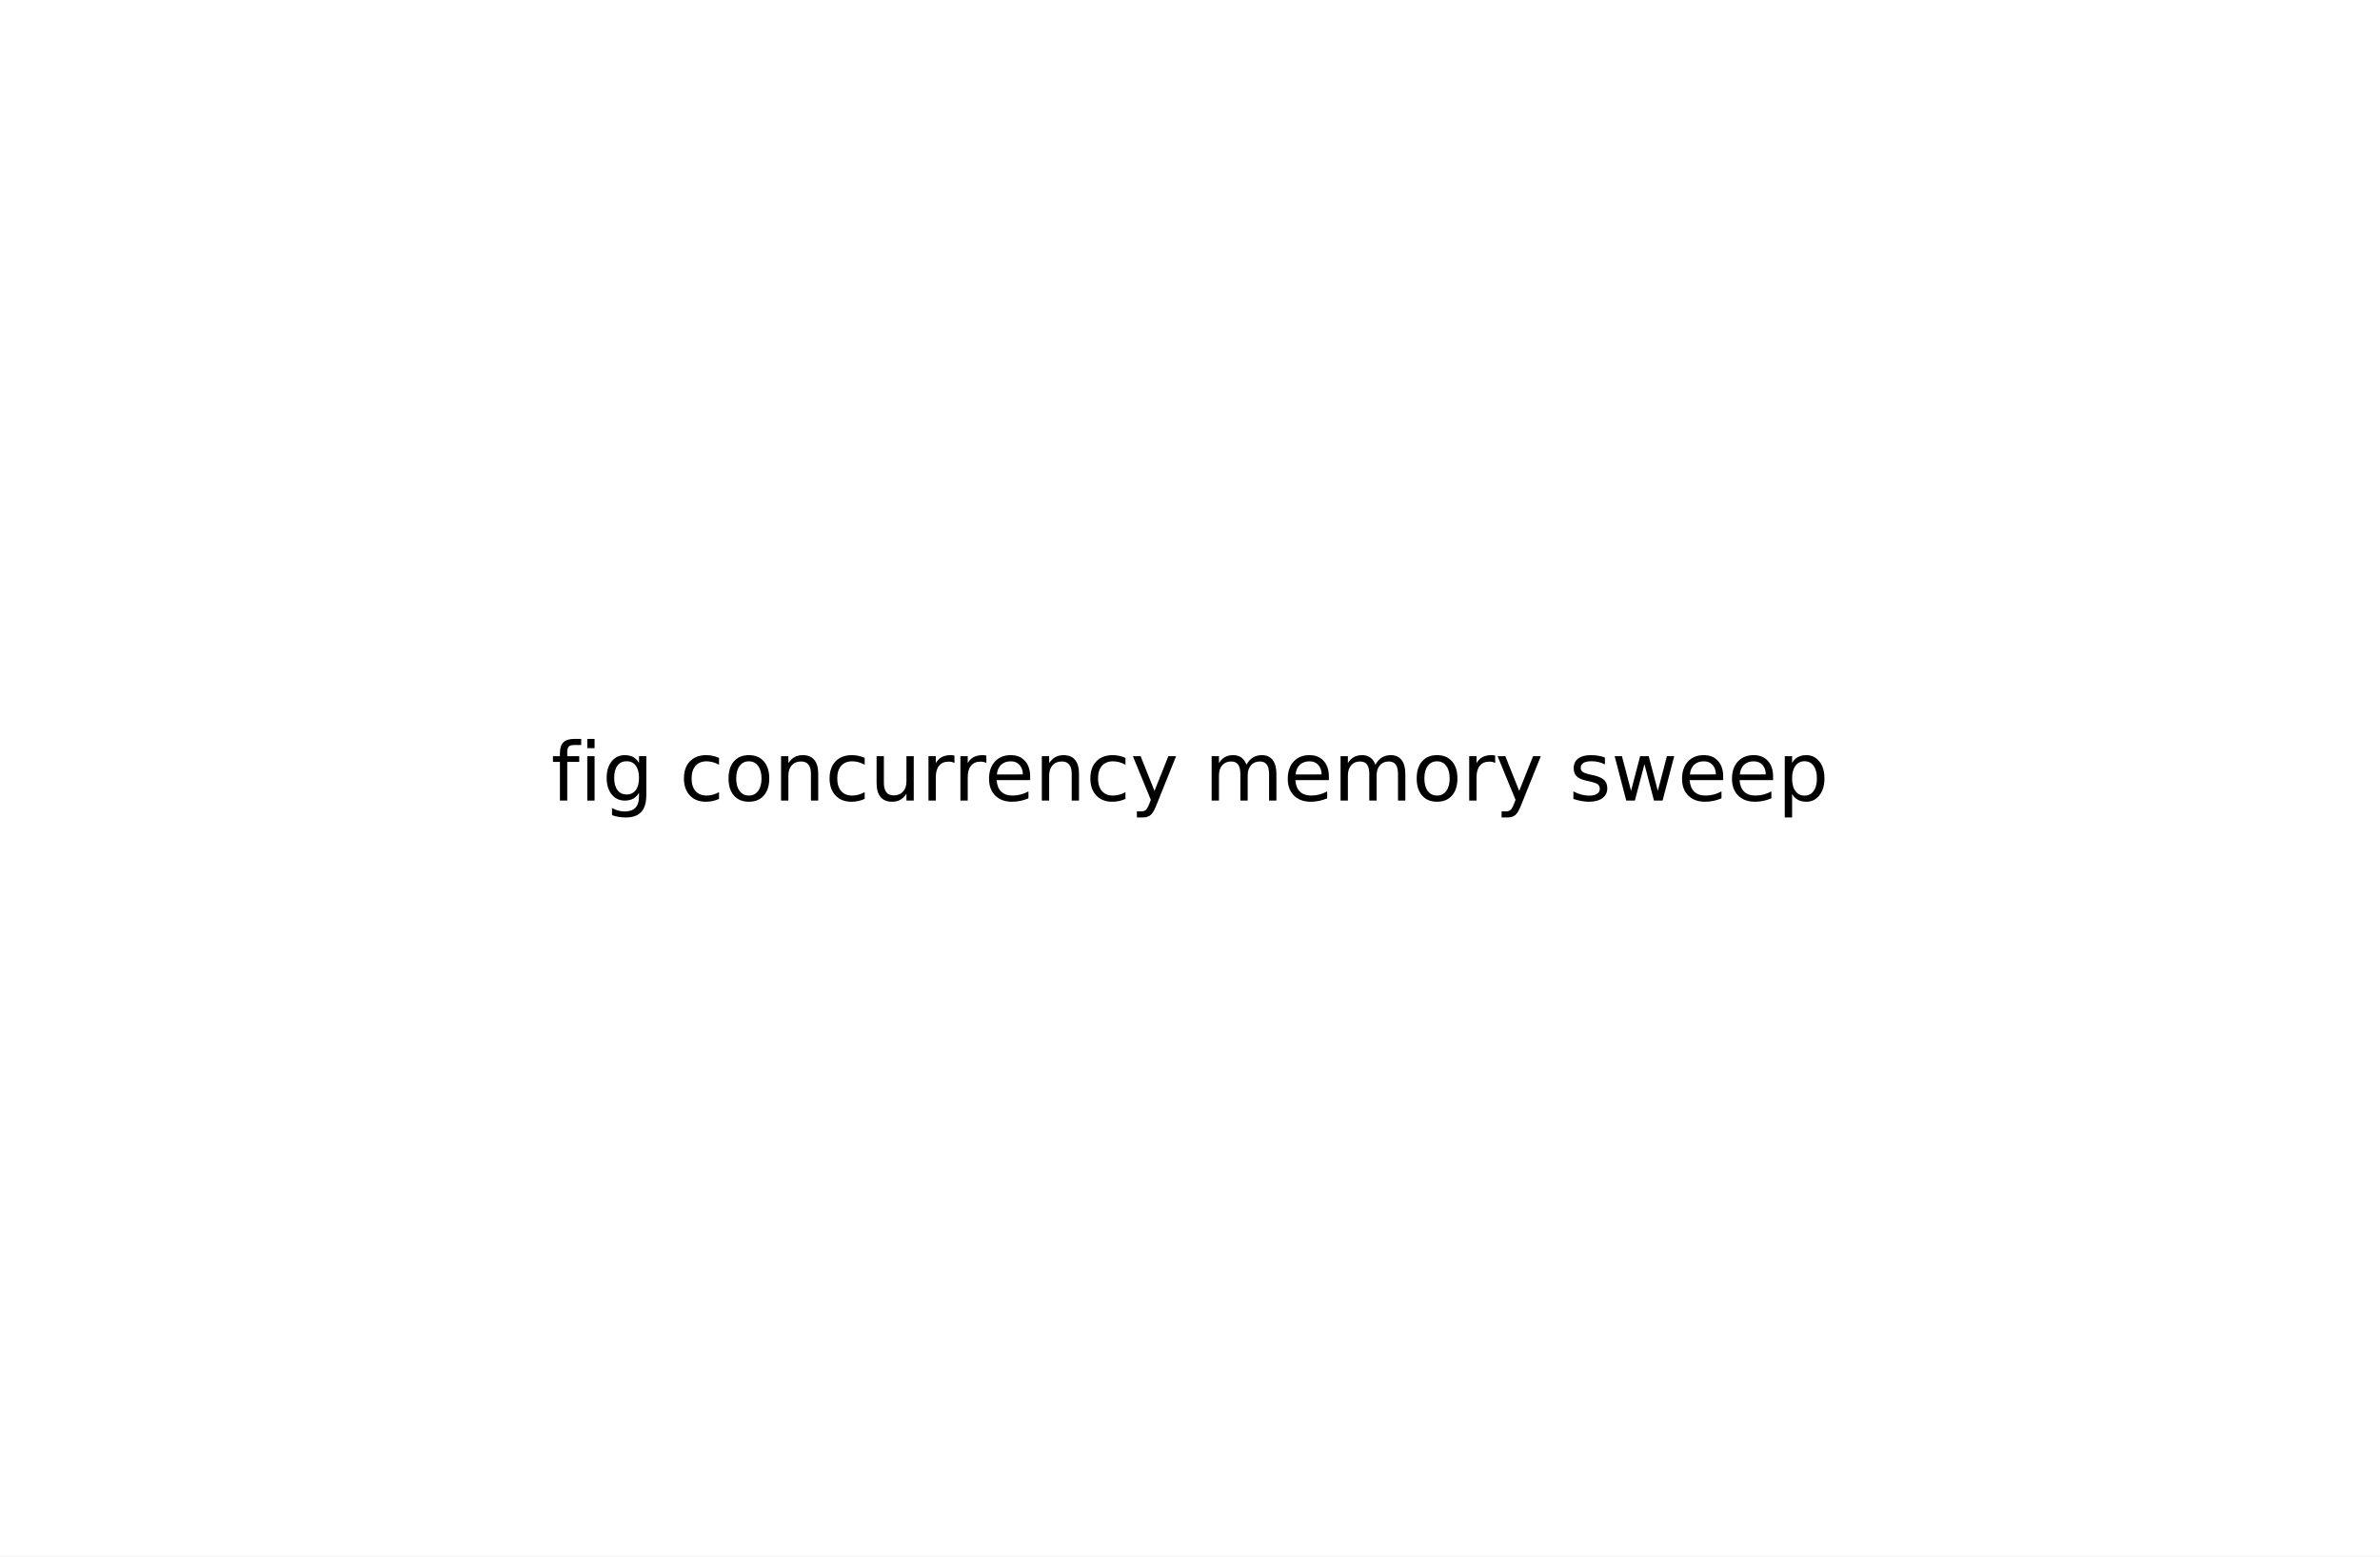
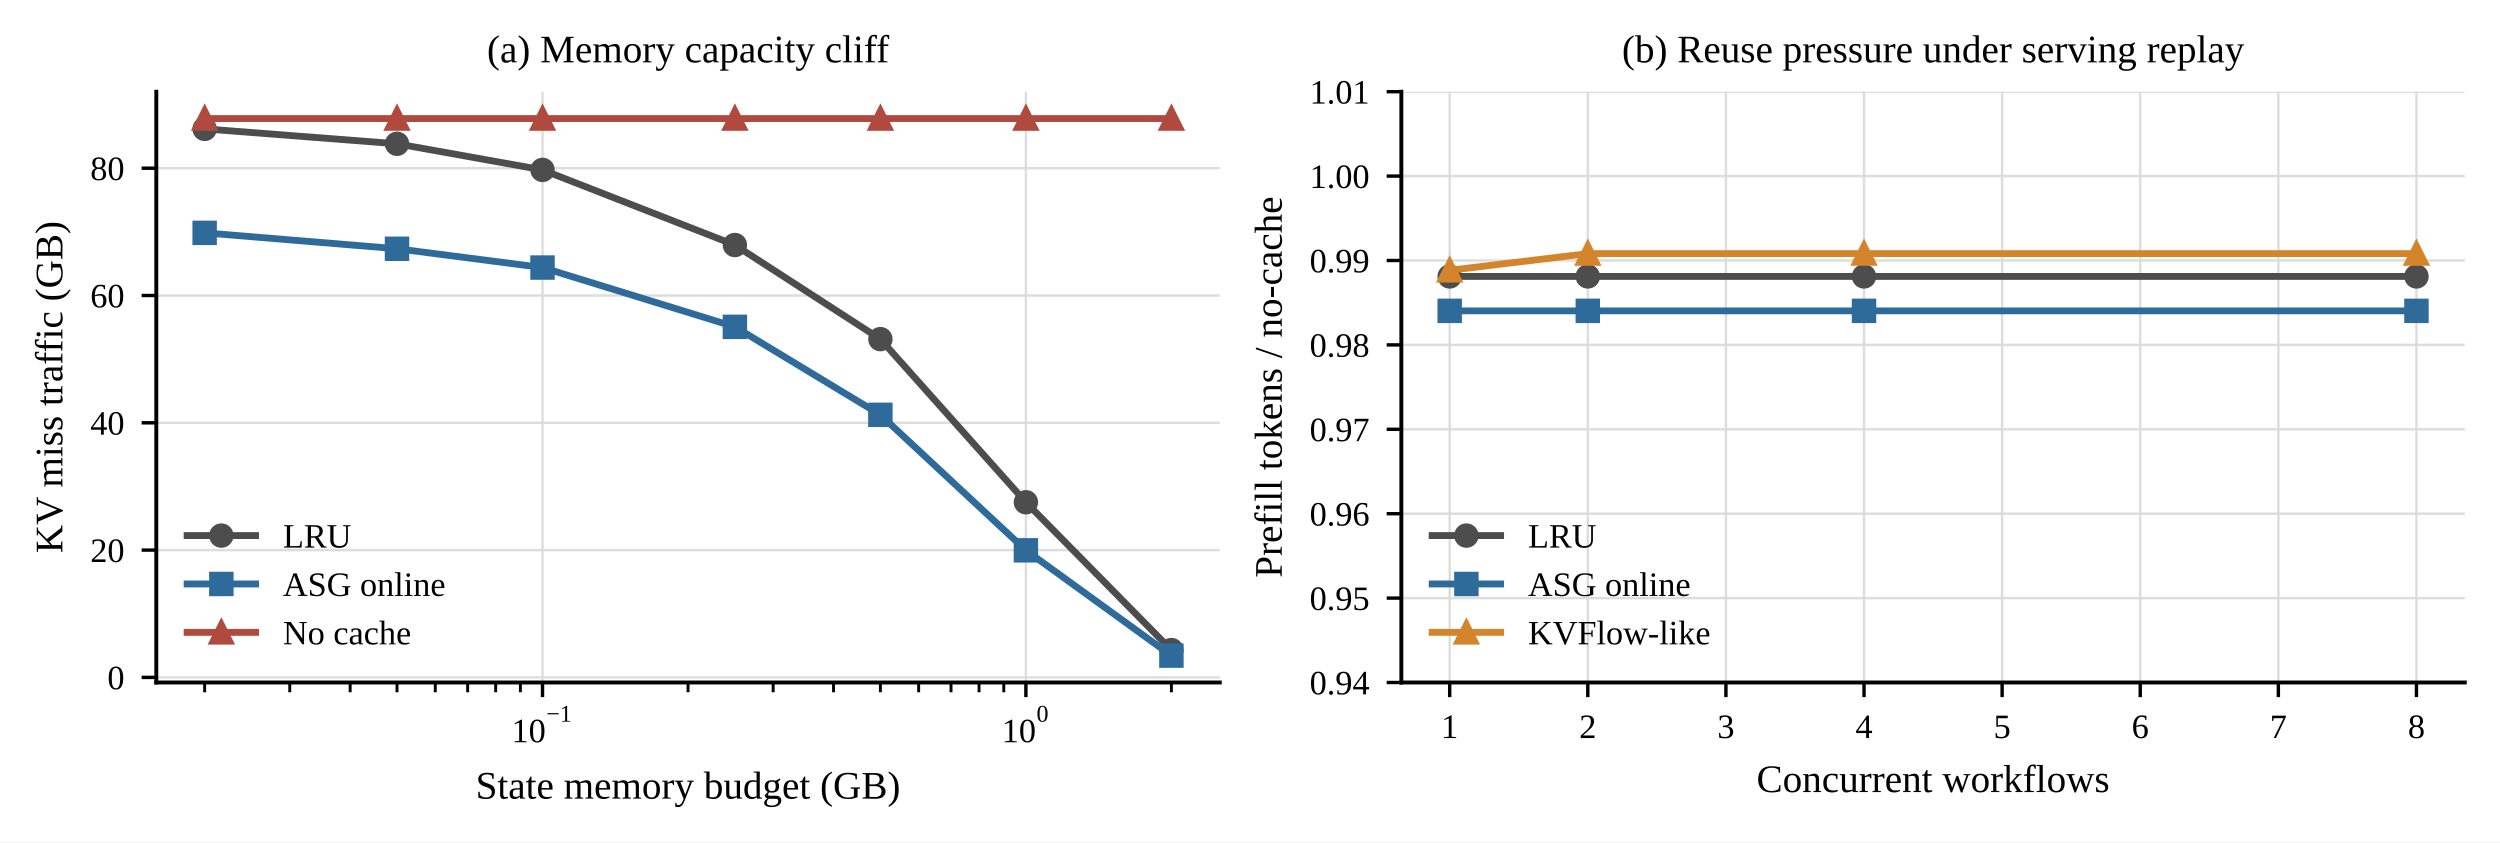
- <svg xmlns="http://www.w3.org/2000/svg" xmlns:xlink="http://www.w3.org/1999/xlink" width="293.4pt" height="191.808pt" viewBox="0 0 293.4 191.808" version="1.1">
+ <svg xmlns="http://www.w3.org/2000/svg" xmlns:xlink="http://www.w3.org/1999/xlink" width="511.276pt" height="172.256pt" viewBox="0 0 511.276 172.256" version="1.1">
  <defs>
    <style type="text/css">*{stroke-linejoin: round; stroke-linecap: butt}</style>
  </defs>
  <g id="figure_1">
    <g id="patch_1">
-       <path d="M 0 191.808 L 293.4 191.808 L 293.4 0 L 0 0 z " style="fill: #ffffff" />
+       <path d="M 0 172.256  L 511.276 172.256  L 511.276 0  L 0 0  z " style="fill: #ffffff" />
    </g>
    <g id="axes_1">
-       <g id="text_1">
-         <g transform="translate(67.93672 98.66338) scale(0.1 -0.1)">
-           <defs>
-             <path id="DejaVuSans-66" d="M 2375 4863 L 2375 4384 L 1825 4384 Q 1516 4384 1395 4259 Q 1275 4134 1275 3809 L 1275 3500 L 2222 3500 L 2222 3053 L 1275 3053 L 1275 0 L 697 0 L 697 3053 L 147 3053 L 147 3500 L 697 3500 L 697 3744 Q 697 4328 969 4595 Q 1241 4863 1831 4863 L 2375 4863 z " transform="scale(0.015625)" />
-             <path id="DejaVuSans-69" d="M 603 3500 L 1178 3500 L 1178 0 L 603 0 L 603 3500 z M 603 4863 L 1178 4863 L 1178 4134 L 603 4134 L 603 4863 z " transform="scale(0.015625)" />
-             <path id="DejaVuSans-67" d="M 2906 1791 Q 2906 2416 2648 2759 Q 2391 3103 1925 3103 Q 1463 3103 1205 2759 Q 947 2416 947 1791 Q 947 1169 1205 825 Q 1463 481 1925 481 Q 2391 481 2648 825 Q 2906 1169 2906 1791 z M 3481 434 Q 3481 -459 3084 -895 Q 2688 -1331 1869 -1331 Q 1566 -1331 1297 -1286 Q 1028 -1241 775 -1147 L 775 -588 Q 1028 -725 1275 -790 Q 1522 -856 1778 -856 Q 2344 -856 2625 -561 Q 2906 -266 2906 331 L 2906 616 Q 2728 306 2450 153 Q 2172 0 1784 0 Q 1141 0 747 490 Q 353 981 353 1791 Q 353 2603 747 3093 Q 1141 3584 1784 3584 Q 2172 3584 2450 3431 Q 2728 3278 2906 2969 L 2906 3500 L 3481 3500 L 3481 434 z " transform="scale(0.015625)" />
-             <path id="DejaVuSans-20" transform="scale(0.015625)" />
-             <path id="DejaVuSans-63" d="M 3122 3366 L 3122 2828 Q 2878 2963 2633 3030 Q 2388 3097 2138 3097 Q 1578 3097 1268 2742 Q 959 2388 959 1747 Q 959 1106 1268 751 Q 1578 397 2138 397 Q 2388 397 2633 464 Q 2878 531 3122 666 L 3122 134 Q 2881 22 2623 -34 Q 2366 -91 2075 -91 Q 1284 -91 818 406 Q 353 903 353 1747 Q 353 2603 823 3093 Q 1294 3584 2113 3584 Q 2378 3584 2631 3529 Q 2884 3475 3122 3366 z " transform="scale(0.015625)" />
-             <path id="DejaVuSans-6f" d="M 1959 3097 Q 1497 3097 1228 2736 Q 959 2375 959 1747 Q 959 1119 1226 758 Q 1494 397 1959 397 Q 2419 397 2687 759 Q 2956 1122 2956 1747 Q 2956 2369 2687 2733 Q 2419 3097 1959 3097 z M 1959 3584 Q 2709 3584 3137 3096 Q 3566 2609 3566 1747 Q 3566 888 3137 398 Q 2709 -91 1959 -91 Q 1206 -91 779 398 Q 353 888 353 1747 Q 353 2609 779 3096 Q 1206 3584 1959 3584 z " transform="scale(0.015625)" />
-             <path id="DejaVuSans-6e" d="M 3513 2113 L 3513 0 L 2938 0 L 2938 2094 Q 2938 2591 2744 2837 Q 2550 3084 2163 3084 Q 1697 3084 1428 2787 Q 1159 2491 1159 1978 L 1159 0 L 581 0 L 581 3500 L 1159 3500 L 1159 2956 Q 1366 3272 1645 3428 Q 1925 3584 2291 3584 Q 2894 3584 3203 3211 Q 3513 2838 3513 2113 z " transform="scale(0.015625)" />
-             <path id="DejaVuSans-75" d="M 544 1381 L 544 3500 L 1119 3500 L 1119 1403 Q 1119 906 1312 657 Q 1506 409 1894 409 Q 2359 409 2629 706 Q 2900 1003 2900 1516 L 2900 3500 L 3475 3500 L 3475 0 L 2900 0 L 2900 538 Q 2691 219 2414 64 Q 2138 -91 1772 -91 Q 1169 -91 856 284 Q 544 659 544 1381 z M 1991 3584 L 1991 3584 z " transform="scale(0.015625)" />
-             <path id="DejaVuSans-72" d="M 2631 2963 Q 2534 3019 2420 3045 Q 2306 3072 2169 3072 Q 1681 3072 1420 2755 Q 1159 2438 1159 1844 L 1159 0 L 581 0 L 581 3500 L 1159 3500 L 1159 2956 Q 1341 3275 1631 3429 Q 1922 3584 2338 3584 Q 2397 3584 2469 3576 Q 2541 3569 2628 3553 L 2631 2963 z " transform="scale(0.015625)" />
-             <path id="DejaVuSans-65" d="M 3597 1894 L 3597 1613 L 953 1613 Q 991 1019 1311 708 Q 1631 397 2203 397 Q 2534 397 2845 478 Q 3156 559 3463 722 L 3463 178 Q 3153 47 2828 -22 Q 2503 -91 2169 -91 Q 1331 -91 842 396 Q 353 884 353 1716 Q 353 2575 817 3079 Q 1281 3584 2069 3584 Q 2775 3584 3186 3129 Q 3597 2675 3597 1894 z M 3022 2063 Q 3016 2534 2758 2815 Q 2500 3097 2075 3097 Q 1594 3097 1305 2825 Q 1016 2553 972 2059 L 3022 2063 z " transform="scale(0.015625)" />
-             <path id="DejaVuSans-79" d="M 2059 -325 Q 1816 -950 1584 -1140 Q 1353 -1331 966 -1331 L 506 -1331 L 506 -850 L 844 -850 Q 1081 -850 1212 -737 Q 1344 -625 1503 -206 L 1606 56 L 191 3500 L 800 3500 L 1894 763 L 2988 3500 L 3597 3500 L 2059 -325 z " transform="scale(0.015625)" />
-             <path id="DejaVuSans-6d" d="M 3328 2828 Q 3544 3216 3844 3400 Q 4144 3584 4550 3584 Q 5097 3584 5394 3201 Q 5691 2819 5691 2113 L 5691 0 L 5113 0 L 5113 2094 Q 5113 2597 4934 2840 Q 4756 3084 4391 3084 Q 3944 3084 3684 2787 Q 3425 2491 3425 1978 L 3425 0 L 2847 0 L 2847 2094 Q 2847 2600 2669 2842 Q 2491 3084 2119 3084 Q 1678 3084 1418 2786 Q 1159 2488 1159 1978 L 1159 0 L 581 0 L 581 3500 L 1159 3500 L 1159 2956 Q 1356 3278 1631 3431 Q 1906 3584 2284 3584 Q 2666 3584 2933 3390 Q 3200 3197 3328 2828 z " transform="scale(0.015625)" />
-             <path id="DejaVuSans-73" d="M 2834 3397 L 2834 2853 Q 2591 2978 2328 3040 Q 2066 3103 1784 3103 Q 1356 3103 1142 2972 Q 928 2841 928 2578 Q 928 2378 1081 2264 Q 1234 2150 1697 2047 L 1894 2003 Q 2506 1872 2764 1633 Q 3022 1394 3022 966 Q 3022 478 2636 193 Q 2250 -91 1575 -91 Q 1294 -91 989 -36 Q 684 19 347 128 L 347 722 Q 666 556 975 473 Q 1284 391 1588 391 Q 1994 391 2212 530 Q 2431 669 2431 922 Q 2431 1156 2273 1281 Q 2116 1406 1581 1522 L 1381 1569 Q 847 1681 609 1914 Q 372 2147 372 2553 Q 372 3047 722 3315 Q 1072 3584 1716 3584 Q 2034 3584 2315 3537 Q 2597 3491 2834 3397 z " transform="scale(0.015625)" />
-             <path id="DejaVuSans-77" d="M 269 3500 L 844 3500 L 1563 769 L 2278 3500 L 2956 3500 L 3675 769 L 4391 3500 L 4966 3500 L 4050 0 L 3372 0 L 2619 2869 L 1863 0 L 1184 0 L 269 3500 z " transform="scale(0.015625)" />
-             <path id="DejaVuSans-70" d="M 1159 525 L 1159 -1331 L 581 -1331 L 581 3500 L 1159 3500 L 1159 2969 Q 1341 3281 1617 3432 Q 1894 3584 2278 3584 Q 2916 3584 3314 3078 Q 3713 2572 3713 1747 Q 3713 922 3314 415 Q 2916 -91 2278 -91 Q 1894 -91 1617 61 Q 1341 213 1159 525 z M 3116 1747 Q 3116 2381 2855 2742 Q 2594 3103 2138 3103 Q 1681 3103 1420 2742 Q 1159 2381 1159 1747 Q 1159 1113 1420 752 Q 1681 391 2138 391 Q 2594 391 2855 752 Q 3116 1113 3116 1747 z " transform="scale(0.015625)" />
-           </defs>
-           <use xlink:href="#DejaVuSans-66" />
-           <use xlink:href="#DejaVuSans-69" x="35.205" />
-           <use xlink:href="#DejaVuSans-67" x="62.988" />
-           <use xlink:href="#DejaVuSans-20" x="126.465" />
-           <use xlink:href="#DejaVuSans-63" x="158.252" />
-           <use xlink:href="#DejaVuSans-6f" x="213.232" />
-           <use xlink:href="#DejaVuSans-6e" x="274.414" />
-           <use xlink:href="#DejaVuSans-63" x="337.793" />
-           <use xlink:href="#DejaVuSans-75" x="392.773" />
-           <use xlink:href="#DejaVuSans-72" x="456.152" />
-           <use xlink:href="#DejaVuSans-72" x="495.516" />
-           <use xlink:href="#DejaVuSans-65" x="534.379" />
-           <use xlink:href="#DejaVuSans-6e" x="595.902" />
-           <use xlink:href="#DejaVuSans-63" x="659.281" />
-           <use xlink:href="#DejaVuSans-79" x="714.262" />
-           <use xlink:href="#DejaVuSans-20" x="773.441" />
-           <use xlink:href="#DejaVuSans-6d" x="805.229" />
-           <use xlink:href="#DejaVuSans-65" x="902.641" />
-           <use xlink:href="#DejaVuSans-6d" x="964.164" />
-           <use xlink:href="#DejaVuSans-6f" x="1061.576" />
-           <use xlink:href="#DejaVuSans-72" x="1122.758" />
-           <use xlink:href="#DejaVuSans-79" x="1163.871" />
-           <use xlink:href="#DejaVuSans-20" x="1223.051" />
-           <use xlink:href="#DejaVuSans-73" x="1254.838" />
-           <use xlink:href="#DejaVuSans-77" x="1306.938" />
-           <use xlink:href="#DejaVuSans-65" x="1388.725" />
-           <use xlink:href="#DejaVuSans-65" x="1450.248" />
-           <use xlink:href="#DejaVuSans-70" x="1511.771" />
+       <g id="patch_2">
+         <path d="M 31.966 139.575  L 249.451 139.575  L 249.451 18.755  L 31.966 18.755  z " style="fill: #ffffff" />
+       </g>
+       <g id="matplotlib.axis_1">
+         <g id="xtick_1">
+           <g id="line2d_1">
+             <path d="M 110.95 139.575  L 110.95 18.755  " clip-path="url(#p2653dfbec0)" style="fill: none; stroke: #d9d9d9; stroke-opacity: 0.9; stroke-width: 0.5; stroke-linecap: square" />
+           </g>
+           <g id="line2d_2">
+             <defs>
+               <path id="m1773fa5c5c" d="M 0 0  L 0 3  " style="stroke: #000000; stroke-width: 0.7" />
+             </defs>
+             <g>
+               <use xlink:href="#m1773fa5c5c" x="110.95" y="139.575" style="stroke: #000000; stroke-width: 0.7" />
+             </g>
+           </g>
+           <g id="text_1">
+             <g transform="translate(104.6149 152.2778)">
+               <text>
+                 <tspan style="font: 7px 'Times New Roman'" x="0 3.5" y="-0.478">10</tspan>
+                 <tspan style="font: 4.9px 'Times New Roman'" x="7.105 9.869" y="-4.686">−1</tspan>
+               </text>
+             </g>
+           </g>
+         </g>
+         <g id="xtick_2">
+           <g id="line2d_3">
+             <path d="M 209.807 139.575  L 209.807 18.755  " clip-path="url(#p2653dfbec0)" style="fill: none; stroke: #d9d9d9; stroke-opacity: 0.9; stroke-width: 0.5; stroke-linecap: square" />
+           </g>
+           <g id="line2d_4">
+             <g>
+               <use xlink:href="#m1773fa5c5c" x="209.807" y="139.575" style="stroke: #000000; stroke-width: 0.7" />
+             </g>
+           </g>
+           <g id="text_2">
+             <g transform="translate(204.8717 152.2778)">
+               <text>
+                 <tspan style="font: 7px 'Times New Roman'" x="0 3.5" y="-0.478">10</tspan>
+                 <tspan style="font: 4.9px 'Times New Roman'" x="7.105" y="-4.686">0</tspan>
+               </text>
+             </g>
+           </g>
+         </g>
+         <g id="xtick_3">
+           <g id="line2d_5">
+             <defs>
+               <path id="mc9953876c4" d="M 0 0  L 0 2  " style="stroke: #000000; stroke-width: 0.6" />
+             </defs>
+             <g>
+               <use xlink:href="#mc9953876c4" x="41.852" y="139.575" style="stroke: #000000; stroke-width: 0.6" />
+             </g>
+           </g>
+         </g>
+         <g id="xtick_4">
+           <g id="line2d_6">
+             <g>
+               <use xlink:href="#mc9953876c4" x="59.26" y="139.575" style="stroke: #000000; stroke-width: 0.6" />
+             </g>
+           </g>
+         </g>
+         <g id="xtick_5">
+           <g id="line2d_7">
+             <g>
+               <use xlink:href="#mc9953876c4" x="71.611" y="139.575" style="stroke: #000000; stroke-width: 0.6" />
+             </g>
+           </g>
+         </g>
+         <g id="xtick_6">
+           <g id="line2d_8">
+             <g>
+               <use xlink:href="#mc9953876c4" x="81.191" y="139.575" style="stroke: #000000; stroke-width: 0.6" />
+             </g>
+           </g>
+         </g>
+         <g id="xtick_7">
+           <g id="line2d_9">
+             <g>
+               <use xlink:href="#mc9953876c4" x="89.019" y="139.575" style="stroke: #000000; stroke-width: 0.6" />
+             </g>
+           </g>
+         </g>
+         <g id="xtick_8">
+           <g id="line2d_10">
+             <g>
+               <use xlink:href="#mc9953876c4" x="95.637" y="139.575" style="stroke: #000000; stroke-width: 0.6" />
+             </g>
+           </g>
+         </g>
+         <g id="xtick_9">
+           <g id="line2d_11">
+             <g>
+               <use xlink:href="#mc9953876c4" x="101.37" y="139.575" style="stroke: #000000; stroke-width: 0.6" />
+             </g>
+           </g>
+         </g>
+         <g id="xtick_10">
+           <g id="line2d_12">
+             <g>
+               <use xlink:href="#mc9953876c4" x="106.426" y="139.575" style="stroke: #000000; stroke-width: 0.6" />
+             </g>
+           </g>
+         </g>
+         <g id="xtick_11">
+           <g id="line2d_13">
+             <g>
+               <use xlink:href="#mc9953876c4" x="140.709" y="139.575" style="stroke: #000000; stroke-width: 0.6" />
+             </g>
+           </g>
+         </g>
+         <g id="xtick_12">
+           <g id="line2d_14">
+             <g>
+               <use xlink:href="#mc9953876c4" x="158.117" y="139.575" style="stroke: #000000; stroke-width: 0.6" />
+             </g>
+           </g>
+         </g>
+         <g id="xtick_13">
+           <g id="line2d_15">
+             <g>
+               <use xlink:href="#mc9953876c4" x="170.468" y="139.575" style="stroke: #000000; stroke-width: 0.6" />
+             </g>
+           </g>
+         </g>
+         <g id="xtick_14">
+           <g id="line2d_16">
+             <g>
+               <use xlink:href="#mc9953876c4" x="180.048" y="139.575" style="stroke: #000000; stroke-width: 0.6" />
+             </g>
+           </g>
+         </g>
+         <g id="xtick_15">
+           <g id="line2d_17">
+             <g>
+               <use xlink:href="#mc9953876c4" x="187.875" y="139.575" style="stroke: #000000; stroke-width: 0.6" />
+             </g>
+           </g>
+         </g>
+         <g id="xtick_16">
+           <g id="line2d_18">
+             <g>
+               <use xlink:href="#mc9953876c4" x="194.494" y="139.575" style="stroke: #000000; stroke-width: 0.6" />
+             </g>
+           </g>
+         </g>
+         <g id="xtick_17">
+           <g id="line2d_19">
+             <g>
+               <use xlink:href="#mc9953876c4" x="200.226" y="139.575" style="stroke: #000000; stroke-width: 0.6" />
+             </g>
+           </g>
+         </g>
+         <g id="xtick_18">
+           <g id="line2d_20">
+             <g>
+               <use xlink:href="#mc9953876c4" x="205.283" y="139.575" style="stroke: #000000; stroke-width: 0.6" />
+             </g>
+           </g>
+         </g>
+         <g id="xtick_19">
+           <g id="line2d_21">
+             <g>
+               <use xlink:href="#mc9953876c4" x="239.566" y="139.575" style="stroke: #000000; stroke-width: 0.6" />
+             </g>
+           </g>
+         </g>
+         <g id="text_3">
+           <text style="font: 8px 'Times New Roman', 'Times', 'DejaVu Serif', serif; text-anchor: middle" x="140.709" y="163.33" transform="rotate(-0 140.7088 163.3301)">State memory budget (GB)</text>
+         </g>
+       </g>
+       <g id="matplotlib.axis_2">
+         <g id="ytick_1">
+           <g id="line2d_22">
+             <path d="M 31.966 138.537  L 249.451 138.537  " clip-path="url(#p2653dfbec0)" style="fill: none; stroke: #d9d9d9; stroke-opacity: 0.9; stroke-width: 0.5; stroke-linecap: square" />
+           </g>
+           <g id="line2d_23">
+             <defs>
+               <path id="m19432cf239" d="M 0 0  L -3 0  " style="stroke: #000000; stroke-width: 0.7" />
+             </defs>
+             <g>
+               <use xlink:href="#m19432cf239" x="31.966" y="138.537" style="stroke: #000000; stroke-width: 0.7" />
+             </g>
+           </g>
+           <g id="text_4">
+             <text style="font: 7px 'Times New Roman', 'Times', 'DejaVu Serif', serif; text-anchor: end" x="25.466" y="140.968" transform="rotate(-0 25.46625 140.9675)">0</text>
+           </g>
+         </g>
+         <g id="ytick_2">
+           <g id="line2d_24">
+             <path d="M 31.966 112.502  L 249.451 112.502  " clip-path="url(#p2653dfbec0)" style="fill: none; stroke: #d9d9d9; stroke-opacity: 0.9; stroke-width: 0.5; stroke-linecap: square" />
+           </g>
+           <g id="line2d_25">
+             <g>
+               <use xlink:href="#m19432cf239" x="31.966" y="112.502" style="stroke: #000000; stroke-width: 0.7" />
+             </g>
+           </g>
+           <g id="text_5">
+             <text style="font: 7px 'Times New Roman', 'Times', 'DejaVu Serif', serif; text-anchor: end" x="25.466" y="114.933" transform="rotate(-0 25.46625 114.9326)">20</text>
+           </g>
+         </g>
+         <g id="ytick_3">
+           <g id="line2d_26">
+             <path d="M 31.966 86.467  L 249.451 86.467  " clip-path="url(#p2653dfbec0)" style="fill: none; stroke: #d9d9d9; stroke-opacity: 0.9; stroke-width: 0.5; stroke-linecap: square" />
+           </g>
+           <g id="line2d_27">
+             <g>
+               <use xlink:href="#m19432cf239" x="31.966" y="86.467" style="stroke: #000000; stroke-width: 0.7" />
+             </g>
+           </g>
+           <g id="text_6">
+             <text style="font: 7px 'Times New Roman', 'Times', 'DejaVu Serif', serif; text-anchor: end" x="25.466" y="88.898" transform="rotate(-0 25.46625 88.89771)">40</text>
+           </g>
+         </g>
+         <g id="ytick_4">
+           <g id="line2d_28">
+             <path d="M 31.966 60.432  L 249.451 60.432  " clip-path="url(#p2653dfbec0)" style="fill: none; stroke: #d9d9d9; stroke-opacity: 0.9; stroke-width: 0.5; stroke-linecap: square" />
+           </g>
+           <g id="line2d_29">
+             <g>
+               <use xlink:href="#m19432cf239" x="31.966" y="60.432" style="stroke: #000000; stroke-width: 0.7" />
+             </g>
+           </g>
+           <g id="text_7">
+             <text style="font: 7px 'Times New Roman', 'Times', 'DejaVu Serif', serif; text-anchor: end" x="25.466" y="62.863" transform="rotate(-0 25.46625 62.86279)">60</text>
+           </g>
+         </g>
+         <g id="ytick_5">
+           <g id="line2d_30">
+             <path d="M 31.966 34.398  L 249.451 34.398  " clip-path="url(#p2653dfbec0)" style="fill: none; stroke: #d9d9d9; stroke-opacity: 0.9; stroke-width: 0.5; stroke-linecap: square" />
+           </g>
+           <g id="line2d_31">
+             <g>
+               <use xlink:href="#m19432cf239" x="31.966" y="34.398" style="stroke: #000000; stroke-width: 0.7" />
+             </g>
+           </g>
+           <g id="text_8">
+             <text style="font: 7px 'Times New Roman', 'Times', 'DejaVu Serif', serif; text-anchor: end" x="25.466" y="36.828" transform="rotate(-0 25.46625 36.82788)">80</text>
+           </g>
+         </g>
+         <g id="text_9">
+           <text style="font: 8px 'Times New Roman', 'Times', 'DejaVu Serif', serif; text-anchor: middle" x="12.755" y="79.165" transform="rotate(-90 12.755 79.16506)">KV miss traffic (GB)</text>
+         </g>
+       </g>
+       <g id="line2d_32">
+         <path d="M 41.852 26.36  L 81.191 29.407  L 110.95 34.748  L 150.289 50.109  L 180.048 69.355  L 209.807 102.718  L 239.566 132.945  " clip-path="url(#p2653dfbec0)" style="fill: none; stroke: #4d4d4d; stroke-width: 1.4; stroke-linecap: square" />
+         <defs>
+           <path id="m942ec068a6" d="M 0 2  C 0.53 2 1.039 1.789 1.414 1.414  C 1.789 1.039 2 0.53 2 0  C 2 -0.53 1.789 -1.039 1.414 -1.414  C 1.039 -1.789 0.53 -2 0 -2  C -0.53 -2 -1.039 -1.789 -1.414 -1.414  C -1.789 -1.039 -2 -0.53 -2 0  C -2 0.53 -1.789 1.039 -1.414 1.414  C -1.039 1.789 -0.53 2 0 2  z " style="stroke: #4d4d4d" />
+         </defs>
+         <g clip-path="url(#p2653dfbec0)">
+           <use xlink:href="#m942ec068a6" x="41.852" y="26.36" style="fill: #4d4d4d; stroke: #4d4d4d" />
+           <use xlink:href="#m942ec068a6" x="81.191" y="29.407" style="fill: #4d4d4d; stroke: #4d4d4d" />
+           <use xlink:href="#m942ec068a6" x="110.95" y="34.748" style="fill: #4d4d4d; stroke: #4d4d4d" />
+           <use xlink:href="#m942ec068a6" x="150.289" y="50.109" style="fill: #4d4d4d; stroke: #4d4d4d" />
+           <use xlink:href="#m942ec068a6" x="180.048" y="69.355" style="fill: #4d4d4d; stroke: #4d4d4d" />
+           <use xlink:href="#m942ec068a6" x="209.807" y="102.718" style="fill: #4d4d4d; stroke: #4d4d4d" />
+           <use xlink:href="#m942ec068a6" x="239.566" y="132.945" style="fill: #4d4d4d; stroke: #4d4d4d" />
+         </g>
+       </g>
+       <g id="line2d_33">
+         <path d="M 41.852 47.623  L 81.191 50.876  L 110.95 54.717  L 150.289 66.844  L 180.048 84.836  L 209.807 112.545  L 239.566 134.083  " clip-path="url(#p2653dfbec0)" style="fill: none; stroke: #2f6b9a; stroke-width: 1.4; stroke-linecap: square" />
+         <defs>
+           <path id="me82821b9dc" d="M -2 2  L 2 2  L 2 -2  L -2 -2  z " style="stroke: #2f6b9a; stroke-linejoin: miter" />
+         </defs>
+         <g clip-path="url(#p2653dfbec0)">
+           <use xlink:href="#me82821b9dc" x="41.852" y="47.623" style="fill: #2f6b9a; stroke: #2f6b9a; stroke-linejoin: miter" />
+           <use xlink:href="#me82821b9dc" x="81.191" y="50.876" style="fill: #2f6b9a; stroke: #2f6b9a; stroke-linejoin: miter" />
+           <use xlink:href="#me82821b9dc" x="110.95" y="54.717" style="fill: #2f6b9a; stroke: #2f6b9a; stroke-linejoin: miter" />
+           <use xlink:href="#me82821b9dc" x="150.289" y="66.844" style="fill: #2f6b9a; stroke: #2f6b9a; stroke-linejoin: miter" />
+           <use xlink:href="#me82821b9dc" x="180.048" y="84.836" style="fill: #2f6b9a; stroke: #2f6b9a; stroke-linejoin: miter" />
+           <use xlink:href="#me82821b9dc" x="209.807" y="112.545" style="fill: #2f6b9a; stroke: #2f6b9a; stroke-linejoin: miter" />
+           <use xlink:href="#me82821b9dc" x="239.566" y="134.083" style="fill: #2f6b9a; stroke: #2f6b9a; stroke-linejoin: miter" />
+         </g>
+       </g>
+       <g id="line2d_34">
+         <path d="M 41.852 24.247  L 81.191 24.247  L 110.95 24.247  L 150.289 24.247  L 180.048 24.247  L 209.807 24.247  L 239.566 24.247  " clip-path="url(#p2653dfbec0)" style="fill: none; stroke: #b04a3f; stroke-width: 1.4; stroke-linecap: square" />
+         <defs>
+           <path id="m6c53ff038e" d="M 0 -2  L -2 2  L 2 2  z " style="stroke: #b04a3f; stroke-linejoin: miter" />
+         </defs>
+         <g clip-path="url(#p2653dfbec0)">
+           <use xlink:href="#m6c53ff038e" x="41.852" y="24.247" style="fill: #b04a3f; stroke: #b04a3f; stroke-linejoin: miter" />
+           <use xlink:href="#m6c53ff038e" x="81.191" y="24.247" style="fill: #b04a3f; stroke: #b04a3f; stroke-linejoin: miter" />
+           <use xlink:href="#m6c53ff038e" x="110.95" y="24.247" style="fill: #b04a3f; stroke: #b04a3f; stroke-linejoin: miter" />
+           <use xlink:href="#m6c53ff038e" x="150.289" y="24.247" style="fill: #b04a3f; stroke: #b04a3f; stroke-linejoin: miter" />
+           <use xlink:href="#m6c53ff038e" x="180.048" y="24.247" style="fill: #b04a3f; stroke: #b04a3f; stroke-linejoin: miter" />
+           <use xlink:href="#m6c53ff038e" x="209.807" y="24.247" style="fill: #b04a3f; stroke: #b04a3f; stroke-linejoin: miter" />
+           <use xlink:href="#m6c53ff038e" x="239.566" y="24.247" style="fill: #b04a3f; stroke: #b04a3f; stroke-linejoin: miter" />
+         </g>
+       </g>
+       <g id="patch_3">
+         <path d="M 31.966 139.575  L 31.966 18.755  " style="fill: none; stroke: #000000; stroke-width: 0.8; stroke-linejoin: miter; stroke-linecap: square" />
+       </g>
+       <g id="patch_4">
+         <path d="M 31.966 139.575  L 249.451 139.575  " style="fill: none; stroke: #000000; stroke-width: 0.8; stroke-linejoin: miter; stroke-linecap: square" />
+       </g>
+       <g id="text_10">
+         <text style="font: 8px 'Times New Roman', 'Times', 'DejaVu Serif', serif; text-anchor: middle" x="140.709" y="12.755" transform="rotate(-0 140.7088 12.755)">(a) Memory capacity cliff</text>
+       </g>
+       <g id="legend_1">
+         <g id="line2d_35">
+           <path d="M 38.266 109.533  L 45.266 109.533  L 52.266 109.533  " style="fill: none; stroke: #4d4d4d; stroke-width: 1.4; stroke-linecap: square" />
+           <g>
+             <use xlink:href="#m942ec068a6" x="45.266" y="109.533" style="fill: #4d4d4d; stroke: #4d4d4d" />
+           </g>
+         </g>
+         <g id="text_11">
+           <text style="font: 7px 'Times New Roman', 'Times', 'DejaVu Serif', serif; text-anchor: start" x="57.866" y="111.983" transform="rotate(-0 57.86625 111.9831)">LRU</text>
+         </g>
+         <g id="line2d_36">
+           <path d="M 38.266 119.43  L 45.266 119.43  L 52.266 119.43  " style="fill: none; stroke: #2f6b9a; stroke-width: 1.4; stroke-linecap: square" />
+           <g>
+             <use xlink:href="#me82821b9dc" x="45.266" y="119.43" style="fill: #2f6b9a; stroke: #2f6b9a; stroke-linejoin: miter" />
+           </g>
+         </g>
+         <g id="text_12">
+           <text style="font: 7px 'Times New Roman', 'Times', 'DejaVu Serif', serif; text-anchor: start" x="57.866" y="121.88" transform="rotate(-0 57.86625 121.8804)">ASG online</text>
+         </g>
+         <g id="line2d_37">
+           <path d="M 38.266 129.328  L 45.266 129.328  L 52.266 129.328  " style="fill: none; stroke: #b04a3f; stroke-width: 1.4; stroke-linecap: square" />
+           <g>
+             <use xlink:href="#m6c53ff038e" x="45.266" y="129.328" style="fill: #b04a3f; stroke: #b04a3f; stroke-linejoin: miter" />
+           </g>
+         </g>
+         <g id="text_13">
+           <text style="font: 7px 'Times New Roman', 'Times', 'DejaVu Serif', serif; text-anchor: start" x="57.866" y="131.778" transform="rotate(-0 57.86625 131.7778)">No cache</text>
+         </g>
+       </g>
+     </g>
+     <g id="axes_2">
+       <g id="patch_5">
+         <path d="M 286.591 139.575  L 504.076 139.575  L 504.076 18.755  L 286.591 18.755  z " style="fill: #ffffff" />
+       </g>
+       <g id="matplotlib.axis_3">
+         <g id="xtick_20">
+           <g id="line2d_38">
+             <path d="M 296.477 139.575  L 296.477 18.755  " clip-path="url(#p01826fecd0)" style="fill: none; stroke: #d9d9d9; stroke-opacity: 0.9; stroke-width: 0.5; stroke-linecap: square" />
+           </g>
+           <g id="line2d_39">
+             <g>
+               <use xlink:href="#m1773fa5c5c" x="296.477" y="139.575" style="stroke: #000000; stroke-width: 0.7" />
+             </g>
+           </g>
+           <g id="text_14">
+             <text style="font: 7px 'Times New Roman', 'Times', 'DejaVu Serif', serif; text-anchor: middle" x="296.477" y="150.936" transform="rotate(-0 296.4769 150.9358)">1</text>
+           </g>
+         </g>
+         <g id="xtick_21">
+           <g id="line2d_40">
+             <path d="M 324.722 139.575  L 324.722 18.755  " clip-path="url(#p01826fecd0)" style="fill: none; stroke: #d9d9d9; stroke-opacity: 0.9; stroke-width: 0.5; stroke-linecap: square" />
+           </g>
+           <g id="line2d_41">
+             <g>
+               <use xlink:href="#m1773fa5c5c" x="324.722" y="139.575" style="stroke: #000000; stroke-width: 0.7" />
+             </g>
+           </g>
+           <g id="text_15">
+             <text style="font: 7px 'Times New Roman', 'Times', 'DejaVu Serif', serif; text-anchor: middle" x="324.722" y="150.936" transform="rotate(-0 324.7217 150.9358)">2</text>
+           </g>
+         </g>
+         <g id="xtick_22">
+           <g id="line2d_42">
+             <path d="M 352.967 139.575  L 352.967 18.755  " clip-path="url(#p01826fecd0)" style="fill: none; stroke: #d9d9d9; stroke-opacity: 0.9; stroke-width: 0.5; stroke-linecap: square" />
+           </g>
+           <g id="line2d_43">
+             <g>
+               <use xlink:href="#m1773fa5c5c" x="352.967" y="139.575" style="stroke: #000000; stroke-width: 0.7" />
+             </g>
+           </g>
+           <g id="text_16">
+             <text style="font: 7px 'Times New Roman', 'Times', 'DejaVu Serif', serif; text-anchor: middle" x="352.967" y="150.936" transform="rotate(-0 352.9665 150.9358)">3</text>
+           </g>
+         </g>
+         <g id="xtick_23">
+           <g id="line2d_44">
+             <path d="M 381.211 139.575  L 381.211 18.755  " clip-path="url(#p01826fecd0)" style="fill: none; stroke: #d9d9d9; stroke-opacity: 0.9; stroke-width: 0.5; stroke-linecap: square" />
+           </g>
+           <g id="line2d_45">
+             <g>
+               <use xlink:href="#m1773fa5c5c" x="381.211" y="139.575" style="stroke: #000000; stroke-width: 0.7" />
+             </g>
+           </g>
+           <g id="text_17">
+             <text style="font: 7px 'Times New Roman', 'Times', 'DejaVu Serif', serif; text-anchor: middle" x="381.211" y="150.936" transform="rotate(-0 381.2113 150.9358)">4</text>
+           </g>
+         </g>
+         <g id="xtick_24">
+           <g id="line2d_46">
+             <path d="M 409.456 139.575  L 409.456 18.755  " clip-path="url(#p01826fecd0)" style="fill: none; stroke: #d9d9d9; stroke-opacity: 0.9; stroke-width: 0.5; stroke-linecap: square" />
+           </g>
+           <g id="line2d_47">
+             <g>
+               <use xlink:href="#m1773fa5c5c" x="409.456" y="139.575" style="stroke: #000000; stroke-width: 0.7" />
+             </g>
+           </g>
+           <g id="text_18">
+             <text style="font: 7px 'Times New Roman', 'Times', 'DejaVu Serif', serif; text-anchor: middle" x="409.456" y="150.936" transform="rotate(-0 409.4562 150.9358)">5</text>
+           </g>
+         </g>
+         <g id="xtick_25">
+           <g id="line2d_48">
+             <path d="M 437.701 139.575  L 437.701 18.755  " clip-path="url(#p01826fecd0)" style="fill: none; stroke: #d9d9d9; stroke-opacity: 0.9; stroke-width: 0.5; stroke-linecap: square" />
+           </g>
+           <g id="line2d_49">
+             <g>
+               <use xlink:href="#m1773fa5c5c" x="437.701" y="139.575" style="stroke: #000000; stroke-width: 0.7" />
+             </g>
+           </g>
+           <g id="text_19">
+             <text style="font: 7px 'Times New Roman', 'Times', 'DejaVu Serif', serif; text-anchor: middle" x="437.701" y="150.936" transform="rotate(-0 437.701 150.9358)">6</text>
+           </g>
+         </g>
+         <g id="xtick_26">
+           <g id="line2d_50">
+             <path d="M 465.946 139.575  L 465.946 18.755  " clip-path="url(#p01826fecd0)" style="fill: none; stroke: #d9d9d9; stroke-opacity: 0.9; stroke-width: 0.5; stroke-linecap: square" />
+           </g>
+           <g id="line2d_51">
+             <g>
+               <use xlink:href="#m1773fa5c5c" x="465.946" y="139.575" style="stroke: #000000; stroke-width: 0.7" />
+             </g>
+           </g>
+           <g id="text_20">
+             <text style="font: 7px 'Times New Roman', 'Times', 'DejaVu Serif', serif; text-anchor: middle" x="465.946" y="150.936" transform="rotate(-0 465.9458 150.9358)">7</text>
+           </g>
+         </g>
+         <g id="xtick_27">
+           <g id="line2d_52">
+             <path d="M 494.191 139.575  L 494.191 18.755  " clip-path="url(#p01826fecd0)" style="fill: none; stroke: #d9d9d9; stroke-opacity: 0.9; stroke-width: 0.5; stroke-linecap: square" />
+           </g>
+           <g id="line2d_53">
+             <g>
+               <use xlink:href="#m1773fa5c5c" x="494.191" y="139.575" style="stroke: #000000; stroke-width: 0.7" />
+             </g>
+           </g>
+           <g id="text_21">
+             <text style="font: 7px 'Times New Roman', 'Times', 'DejaVu Serif', serif; text-anchor: middle" x="494.191" y="150.936" transform="rotate(-0 494.1906 150.9358)">8</text>
+           </g>
+         </g>
+         <g id="text_22">
+           <text style="font: 8px 'Times New Roman', 'Times', 'DejaVu Serif', serif; text-anchor: middle" x="395.334" y="161.988" transform="rotate(-0 395.3338 161.9881)">Concurrent workflows</text>
+         </g>
+       </g>
+       <g id="matplotlib.axis_4">
+         <g id="ytick_6">
+           <g id="line2d_54">
+             <path d="M 286.591 139.575  L 504.076 139.575  " clip-path="url(#p01826fecd0)" style="fill: none; stroke: #d9d9d9; stroke-opacity: 0.9; stroke-width: 0.5; stroke-linecap: square" />
+           </g>
+           <g id="line2d_55">
+             <g>
+               <use xlink:href="#m19432cf239" x="286.591" y="139.575" style="stroke: #000000; stroke-width: 0.7" />
+             </g>
+           </g>
+           <g id="text_23">
+             <text style="font: 7px 'Times New Roman', 'Times', 'DejaVu Serif', serif; text-anchor: end" x="280.091" y="142.005" transform="rotate(-0 280.0913 142.0054)">0.94</text>
+           </g>
+         </g>
+         <g id="ytick_7">
+           <g id="line2d_56">
+             <path d="M 286.591 122.315  L 504.076 122.315  " clip-path="url(#p01826fecd0)" style="fill: none; stroke: #d9d9d9; stroke-opacity: 0.9; stroke-width: 0.5; stroke-linecap: square" />
+           </g>
+           <g id="line2d_57">
+             <g>
+               <use xlink:href="#m19432cf239" x="286.591" y="122.315" style="stroke: #000000; stroke-width: 0.7" />
+             </g>
+           </g>
+           <g id="text_24">
+             <text style="font: 7px 'Times New Roman', 'Times', 'DejaVu Serif', serif; text-anchor: end" x="280.091" y="124.745" transform="rotate(-0 280.0913 124.7454)">0.95</text>
+           </g>
+         </g>
+         <g id="ytick_8">
+           <g id="line2d_58">
+             <path d="M 286.591 105.055  L 504.076 105.055  " clip-path="url(#p01826fecd0)" style="fill: none; stroke: #d9d9d9; stroke-opacity: 0.9; stroke-width: 0.5; stroke-linecap: square" />
+           </g>
+           <g id="line2d_59">
+             <g>
+               <use xlink:href="#m19432cf239" x="286.591" y="105.055" style="stroke: #000000; stroke-width: 0.7" />
+             </g>
+           </g>
+           <g id="text_25">
+             <text style="font: 7px 'Times New Roman', 'Times', 'DejaVu Serif', serif; text-anchor: end" x="280.091" y="107.485" transform="rotate(-0 280.0913 107.4854)">0.96</text>
+           </g>
+         </g>
+         <g id="ytick_9">
+           <g id="line2d_60">
+             <path d="M 286.591 87.795  L 504.076 87.795  " clip-path="url(#p01826fecd0)" style="fill: none; stroke: #d9d9d9; stroke-opacity: 0.9; stroke-width: 0.5; stroke-linecap: square" />
+           </g>
+           <g id="line2d_61">
+             <g>
+               <use xlink:href="#m19432cf239" x="286.591" y="87.795" style="stroke: #000000; stroke-width: 0.7" />
+             </g>
+           </g>
+           <g id="text_26">
+             <text style="font: 7px 'Times New Roman', 'Times', 'DejaVu Serif', serif; text-anchor: end" x="280.091" y="90.225" transform="rotate(-0 280.0913 90.22538)">0.97</text>
+           </g>
+         </g>
+         <g id="ytick_10">
+           <g id="line2d_62">
+             <path d="M 286.591 70.535  L 504.076 70.535  " clip-path="url(#p01826fecd0)" style="fill: none; stroke: #d9d9d9; stroke-opacity: 0.9; stroke-width: 0.5; stroke-linecap: square" />
+           </g>
+           <g id="line2d_63">
+             <g>
+               <use xlink:href="#m19432cf239" x="286.591" y="70.535" style="stroke: #000000; stroke-width: 0.7" />
+             </g>
+           </g>
+           <g id="text_27">
+             <text style="font: 7px 'Times New Roman', 'Times', 'DejaVu Serif', serif; text-anchor: end" x="280.091" y="72.965" transform="rotate(-0 280.0913 72.96537)">0.98</text>
+           </g>
+         </g>
+         <g id="ytick_11">
+           <g id="line2d_64">
+             <path d="M 286.591 53.275  L 504.076 53.275  " clip-path="url(#p01826fecd0)" style="fill: none; stroke: #d9d9d9; stroke-opacity: 0.9; stroke-width: 0.5; stroke-linecap: square" />
+           </g>
+           <g id="line2d_65">
+             <g>
+               <use xlink:href="#m19432cf239" x="286.591" y="53.275" style="stroke: #000000; stroke-width: 0.7" />
+             </g>
+           </g>
+           <g id="text_28">
+             <text style="font: 7px 'Times New Roman', 'Times', 'DejaVu Serif', serif; text-anchor: end" x="280.091" y="55.705" transform="rotate(-0 280.0913 55.70535)">0.99</text>
+           </g>
+         </g>
+         <g id="ytick_12">
+           <g id="line2d_66">
+             <path d="M 286.591 36.015  L 504.076 36.015  " clip-path="url(#p01826fecd0)" style="fill: none; stroke: #d9d9d9; stroke-opacity: 0.9; stroke-width: 0.5; stroke-linecap: square" />
+           </g>
+           <g id="line2d_67">
+             <g>
+               <use xlink:href="#m19432cf239" x="286.591" y="36.015" style="stroke: #000000; stroke-width: 0.7" />
+             </g>
+           </g>
+           <g id="text_29">
+             <text style="font: 7px 'Times New Roman', 'Times', 'DejaVu Serif', serif; text-anchor: end" x="280.091" y="38.445" transform="rotate(-0 280.0913 38.44533)">1.00</text>
+           </g>
+         </g>
+         <g id="ytick_13">
+           <g id="line2d_68">
+             <path d="M 286.591 18.755  L 504.076 18.755  " clip-path="url(#p01826fecd0)" style="fill: none; stroke: #d9d9d9; stroke-opacity: 0.9; stroke-width: 0.5; stroke-linecap: square" />
+           </g>
+           <g id="line2d_69">
+             <g>
+               <use xlink:href="#m19432cf239" x="286.591" y="18.755" style="stroke: #000000; stroke-width: 0.7" />
+             </g>
+           </g>
+           <g id="text_30">
+             <text style="font: 7px 'Times New Roman', 'Times', 'DejaVu Serif', serif; text-anchor: end" x="280.091" y="21.185" transform="rotate(-0 280.0913 21.18531)">1.01</text>
+           </g>
+         </g>
+         <g id="text_31">
+           <text style="font: 8px 'Times New Roman', 'Times', 'DejaVu Serif', serif; text-anchor: middle" x="262.13" y="79.165" transform="rotate(-90 262.13 79.16506)">Prefill tokens / no-cache</text>
+         </g>
+       </g>
+       <g id="line2d_70">
+         <path d="M 296.477 56.533  L 324.722 56.533  L 381.211 56.533  L 494.191 56.533  " clip-path="url(#p01826fecd0)" style="fill: none; stroke: #4d4d4d; stroke-width: 1.4; stroke-linecap: square" />
+         <g clip-path="url(#p01826fecd0)">
+           <use xlink:href="#m942ec068a6" x="296.477" y="56.533" style="fill: #4d4d4d; stroke: #4d4d4d" />
+           <use xlink:href="#m942ec068a6" x="324.722" y="56.533" style="fill: #4d4d4d; stroke: #4d4d4d" />
+           <use xlink:href="#m942ec068a6" x="381.211" y="56.533" style="fill: #4d4d4d; stroke: #4d4d4d" />
+           <use xlink:href="#m942ec068a6" x="494.191" y="56.533" style="fill: #4d4d4d; stroke: #4d4d4d" />
+         </g>
+       </g>
+       <g id="line2d_71">
+         <path d="M 296.477 63.574  L 324.722 63.574  L 381.211 63.574  L 494.191 63.574  " clip-path="url(#p01826fecd0)" style="fill: none; stroke: #2f6b9a; stroke-width: 1.4; stroke-linecap: square" />
+         <g clip-path="url(#p01826fecd0)">
+           <use xlink:href="#me82821b9dc" x="296.477" y="63.574" style="fill: #2f6b9a; stroke: #2f6b9a; stroke-linejoin: miter" />
+           <use xlink:href="#me82821b9dc" x="324.722" y="63.574" style="fill: #2f6b9a; stroke: #2f6b9a; stroke-linejoin: miter" />
+           <use xlink:href="#me82821b9dc" x="381.211" y="63.574" style="fill: #2f6b9a; stroke: #2f6b9a; stroke-linejoin: miter" />
+           <use xlink:href="#me82821b9dc" x="494.191" y="63.574" style="fill: #2f6b9a; stroke: #2f6b9a; stroke-linejoin: miter" />
+         </g>
+       </g>
+       <g id="line2d_72">
+         <path d="M 296.477 55.276  L 324.722 51.864  L 381.211 51.864  L 494.191 51.864  " clip-path="url(#p01826fecd0)" style="fill: none; stroke: #d4852b; stroke-width: 1.4; stroke-linecap: square" />
+         <defs>
+           <path id="m385a3daaa8" d="M 0 -2  L -2 2  L 2 2  z " style="stroke: #d4852b; stroke-linejoin: miter" />
+         </defs>
+         <g clip-path="url(#p01826fecd0)">
+           <use xlink:href="#m385a3daaa8" x="296.477" y="55.276" style="fill: #d4852b; stroke: #d4852b; stroke-linejoin: miter" />
+           <use xlink:href="#m385a3daaa8" x="324.722" y="51.864" style="fill: #d4852b; stroke: #d4852b; stroke-linejoin: miter" />
+           <use xlink:href="#m385a3daaa8" x="381.211" y="51.864" style="fill: #d4852b; stroke: #d4852b; stroke-linejoin: miter" />
+           <use xlink:href="#m385a3daaa8" x="494.191" y="51.864" style="fill: #d4852b; stroke: #d4852b; stroke-linejoin: miter" />
+         </g>
+       </g>
+       <g id="patch_6">
+         <path d="M 286.591 139.575  L 286.591 18.755  " style="fill: none; stroke: #000000; stroke-width: 0.8; stroke-linejoin: miter; stroke-linecap: square" />
+       </g>
+       <g id="patch_7">
+         <path d="M 286.591 139.575  L 504.076 139.575  " style="fill: none; stroke: #000000; stroke-width: 0.8; stroke-linejoin: miter; stroke-linecap: square" />
+       </g>
+       <g id="text_32">
+         <text style="font: 8px 'Times New Roman', 'Times', 'DejaVu Serif', serif; text-anchor: middle" x="395.334" y="12.755" transform="rotate(-0 395.3338 12.755)">(b) Reuse pressure under serving replay</text>
+       </g>
+       <g id="legend_2">
+         <g id="line2d_73">
+           <path d="M 292.891 109.533  L 299.891 109.533  L 306.891 109.533  " style="fill: none; stroke: #4d4d4d; stroke-width: 1.4; stroke-linecap: square" />
+           <g>
+             <use xlink:href="#m942ec068a6" x="299.891" y="109.533" style="fill: #4d4d4d; stroke: #4d4d4d" />
+           </g>
+         </g>
+         <g id="text_33">
+           <text style="font: 7px 'Times New Roman', 'Times', 'DejaVu Serif', serif; text-anchor: start" x="312.491" y="111.983" transform="rotate(-0 312.4912 111.9831)">LRU</text>
+         </g>
+         <g id="line2d_74">
+           <path d="M 292.891 119.43  L 299.891 119.43  L 306.891 119.43  " style="fill: none; stroke: #2f6b9a; stroke-width: 1.4; stroke-linecap: square" />
+           <g>
+             <use xlink:href="#me82821b9dc" x="299.891" y="119.43" style="fill: #2f6b9a; stroke: #2f6b9a; stroke-linejoin: miter" />
+           </g>
+         </g>
+         <g id="text_34">
+           <text style="font: 7px 'Times New Roman', 'Times', 'DejaVu Serif', serif; text-anchor: start" x="312.491" y="121.88" transform="rotate(-0 312.4912 121.8804)">ASG online</text>
+         </g>
+         <g id="line2d_75">
+           <path d="M 292.891 129.328  L 299.891 129.328  L 306.891 129.328  " style="fill: none; stroke: #d4852b; stroke-width: 1.4; stroke-linecap: square" />
+           <g>
+             <use xlink:href="#m385a3daaa8" x="299.891" y="129.328" style="fill: #d4852b; stroke: #d4852b; stroke-linejoin: miter" />
+           </g>
+         </g>
+         <g id="text_35">
+           <text style="font: 7px 'Times New Roman', 'Times', 'DejaVu Serif', serif; text-anchor: start" x="312.491" y="131.778" transform="rotate(-0 312.4912 131.7778)">KVFlow-like</text>
        </g>
      </g>
    </g>
  </g>
+   <defs>
+     <clipPath id="p2653dfbec0">
+       <rect x="31.966" y="18.755" width="217.485" height="120.82" />
+     </clipPath>
+     <clipPath id="p01826fecd0">
+       <rect x="286.591" y="18.755" width="217.485" height="120.82" />
+     </clipPath>
+   </defs>
</svg>
